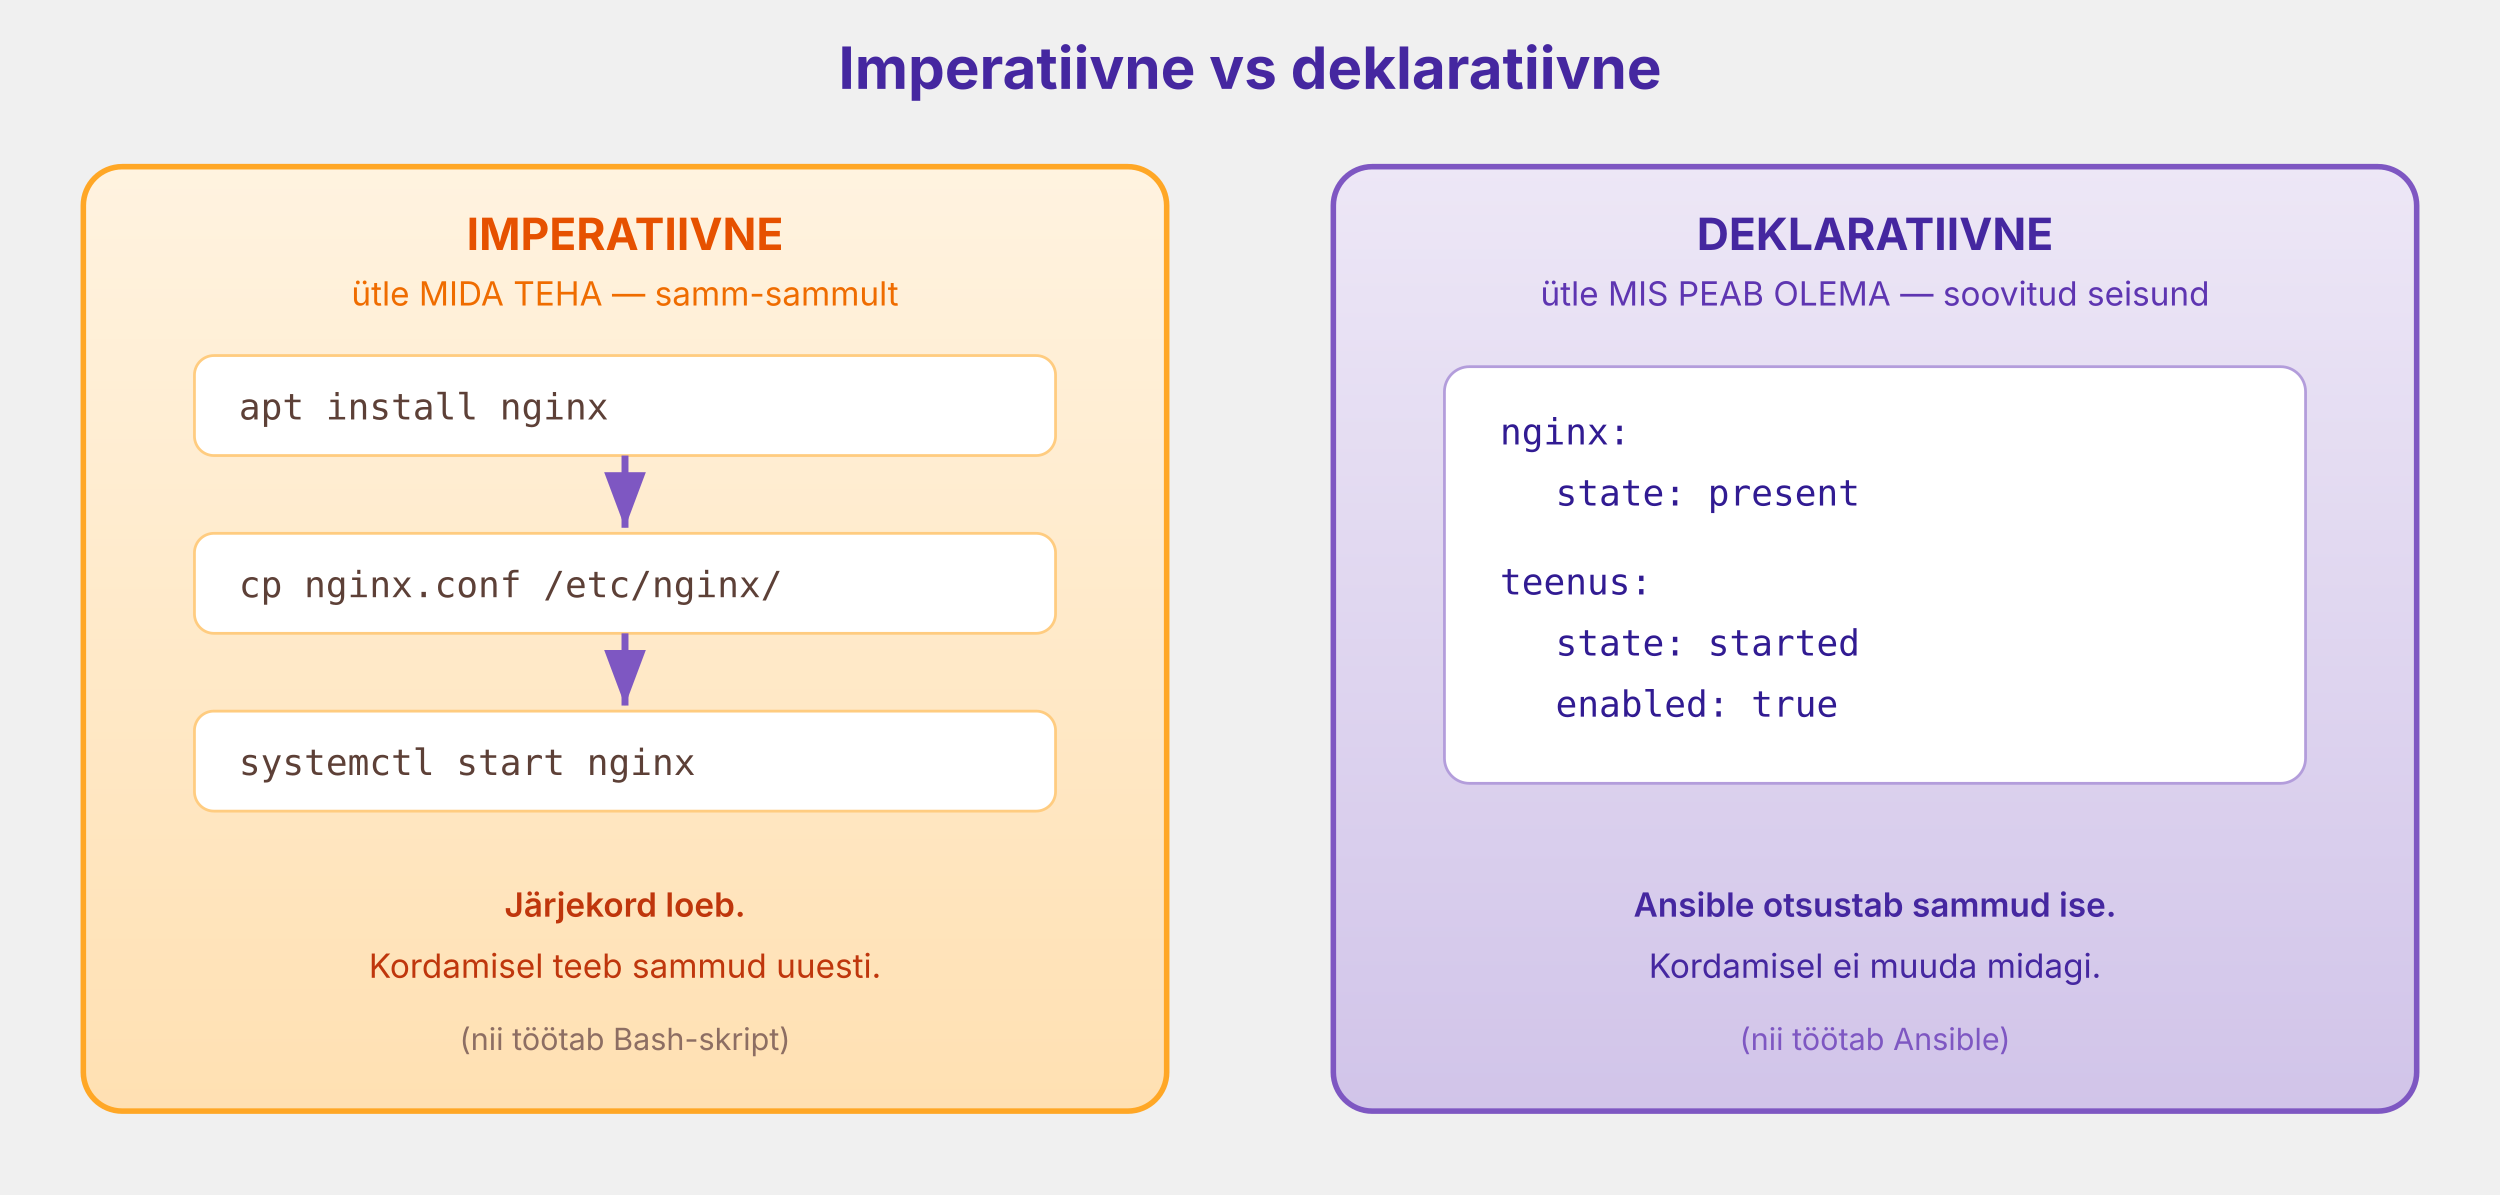
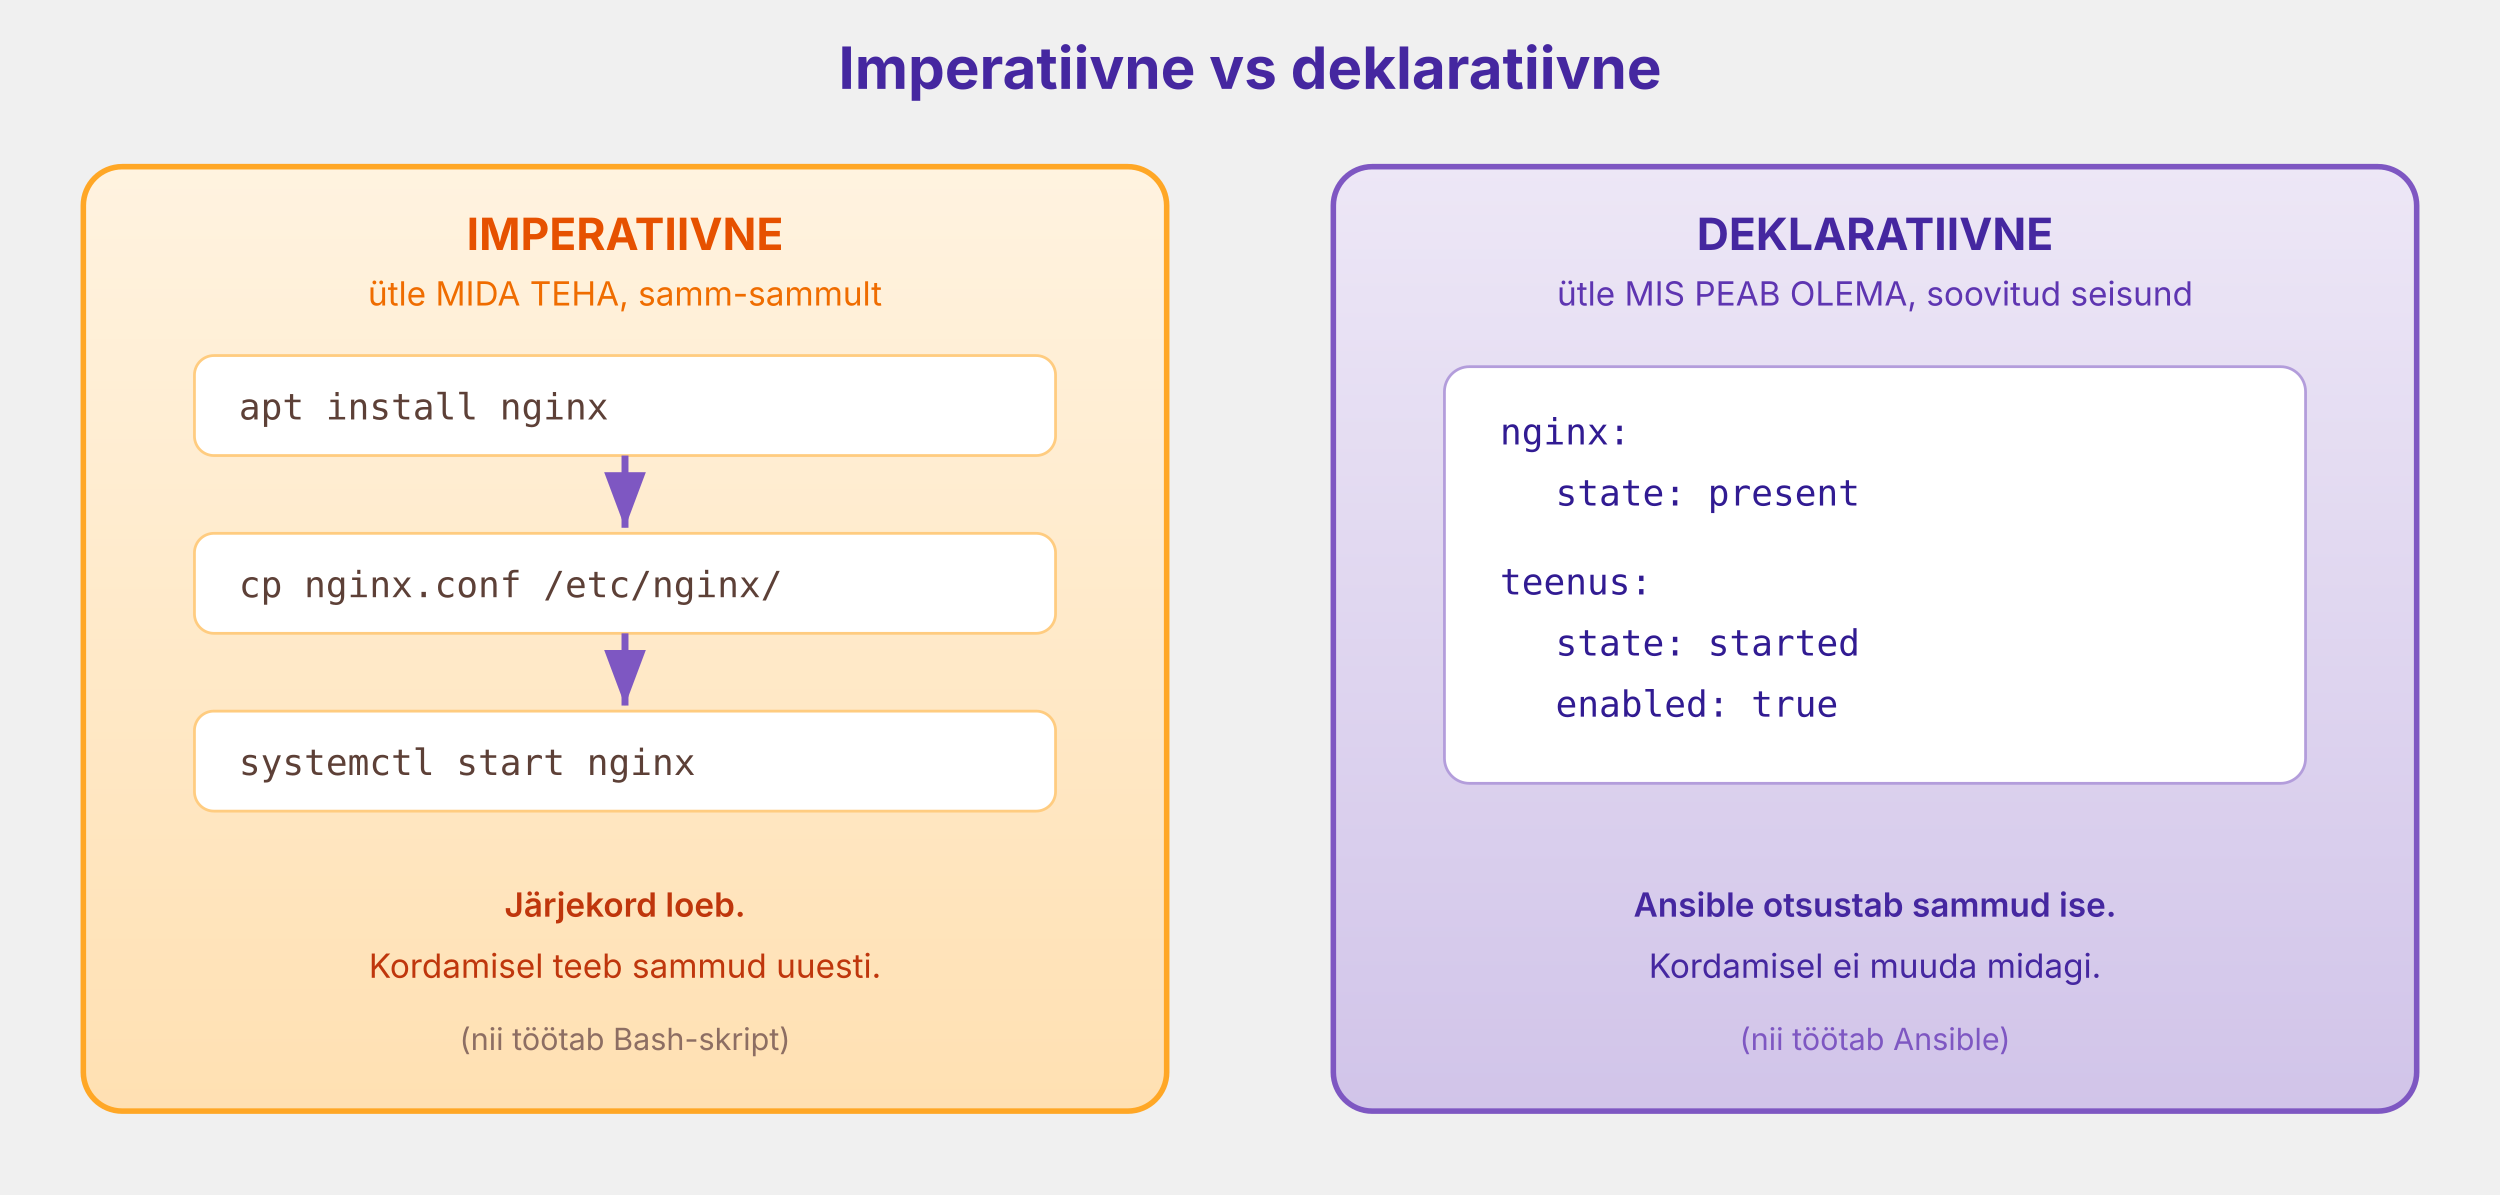
<svg xmlns="http://www.w3.org/2000/svg" viewBox="0 0 900 430" font-family="Inter, -apple-system, sans-serif">
  <defs>
    <linearGradient id="imp" x1="0" y1="0" x2="0" y2="1">
      <stop offset="0" stop-color="#fff3e0" />
      <stop offset="1" stop-color="#ffe0b2" />
    </linearGradient>
    <linearGradient id="dek" x1="0" y1="0" x2="0" y2="1">
      <stop offset="0" stop-color="#ede7f6" />
      <stop offset="1" stop-color="#d1c4e9" />
    </linearGradient>
    <marker id="a3" markerWidth="10" markerHeight="10" refX="8" refY="3" orient="auto">
      <path d="M0,0 L8,3 L0,6 Z" fill="#7e57c2" />
    </marker>
  </defs>
  <text x="450" y="32" text-anchor="middle" font-size="21" font-weight="700" fill="#4527a0">Imperatiivne vs deklaratiivne</text>
  <rect x="30" y="60" width="390" height="340" rx="14" fill="url(#imp)" stroke="#ffa726" stroke-width="2" />
  <text x="225" y="90" text-anchor="middle" font-size="16" font-weight="700" fill="#e65100">IMPERATIIVNE</text>
-   <text x="225" y="110" text-anchor="middle" font-size="12" fill="#ef6c00">ütle MIDA TEHA — samm-sammult</text>
+   <text x="225" y="110" text-anchor="middle" font-size="12" fill="#ef6c00">ütle MIDA TEHA, samm-sammult</text>
  <g font-family="JetBrains Mono, monospace" font-size="13" fill="#5d4037">
    <rect x="70" y="128" width="310" height="36" rx="7" fill="#fff" stroke="#ffcc80" />
    <text x="86" y="151">apt install nginx</text>
    <rect x="70" y="192" width="310" height="36" rx="7" fill="#fff" stroke="#ffcc80" />
    <text x="86" y="215">cp nginx.conf /etc/nginx/</text>
    <rect x="70" y="256" width="310" height="36" rx="7" fill="#fff" stroke="#ffcc80" />
    <text x="86" y="279">systemctl start nginx</text>
  </g>
  <line x1="225" y1="164" x2="225" y2="190" stroke="#7e57c2" stroke-width="2.5" marker-end="url(#a3)" />
  <line x1="225" y1="228" x2="225" y2="254" stroke="#7e57c2" stroke-width="2.5" marker-end="url(#a3)" />
  <text x="225" y="330" text-anchor="middle" font-size="12" fill="#bf360c" font-weight="600">Järjekord loeb.</text>
  <text x="225" y="352" text-anchor="middle" font-size="12" fill="#bf360c">Kordamisel teeb sammud uuesti.</text>
  <text x="225" y="378" text-anchor="middle" font-size="11" fill="#8d6e63">(nii töötab Bash-skript)</text>
  <rect x="480" y="60" width="390" height="340" rx="14" fill="url(#dek)" stroke="#7e57c2" stroke-width="2" />
  <text x="675" y="90" text-anchor="middle" font-size="16" font-weight="700" fill="#4527a0">DEKLARATIIVNE</text>
-   <text x="675" y="110" text-anchor="middle" font-size="12" fill="#5e35b1">ütle MIS PEAB OLEMA — soovitud seisund</text>
+   <text x="675" y="110" text-anchor="middle" font-size="12" fill="#5e35b1">ütle MIS PEAB OLEMA, soovitud seisund</text>
  <rect x="520" y="132" width="310" height="150" rx="9" fill="#fff" stroke="#b39ddb" />
  <g font-family="JetBrains Mono, monospace" font-size="13" fill="#311b92">
    <text x="540" y="160">nginx:</text>
    <text x="560" y="182">state: present</text>
    <text x="540" y="214">teenus:</text>
    <text x="560" y="236">state: started</text>
    <text x="560" y="258">enabled: true</text>
  </g>
  <text x="675" y="330" text-anchor="middle" font-size="12" fill="#4527a0" font-weight="600">Ansible otsustab sammud ise.</text>
  <text x="675" y="352" text-anchor="middle" font-size="12" fill="#4527a0">Kordamisel ei muuda midagi.</text>
  <text x="675" y="378" text-anchor="middle" font-size="11" fill="#7e57c2">(nii töötab Ansible)</text>
</svg>
